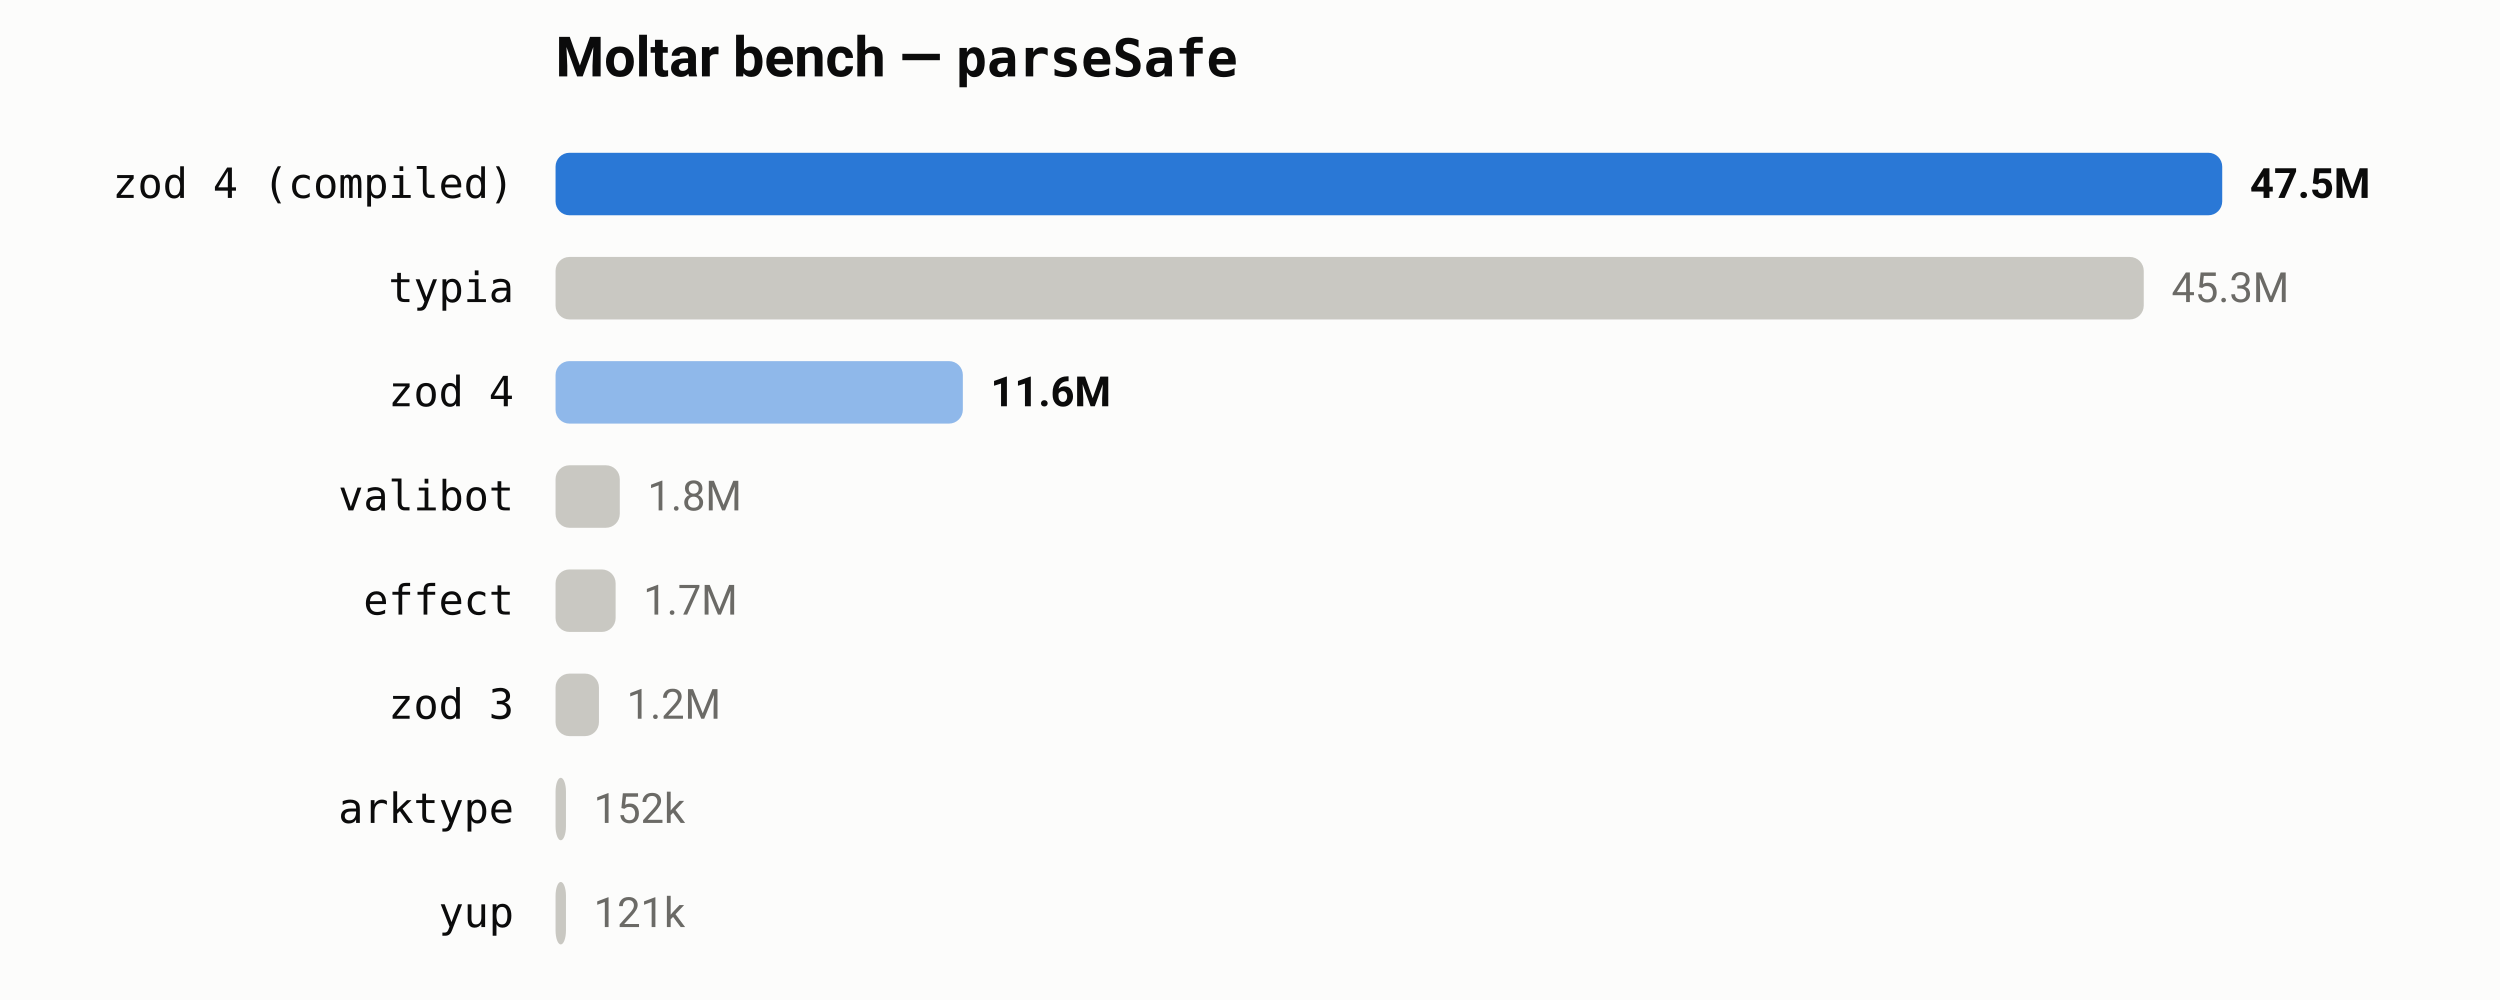
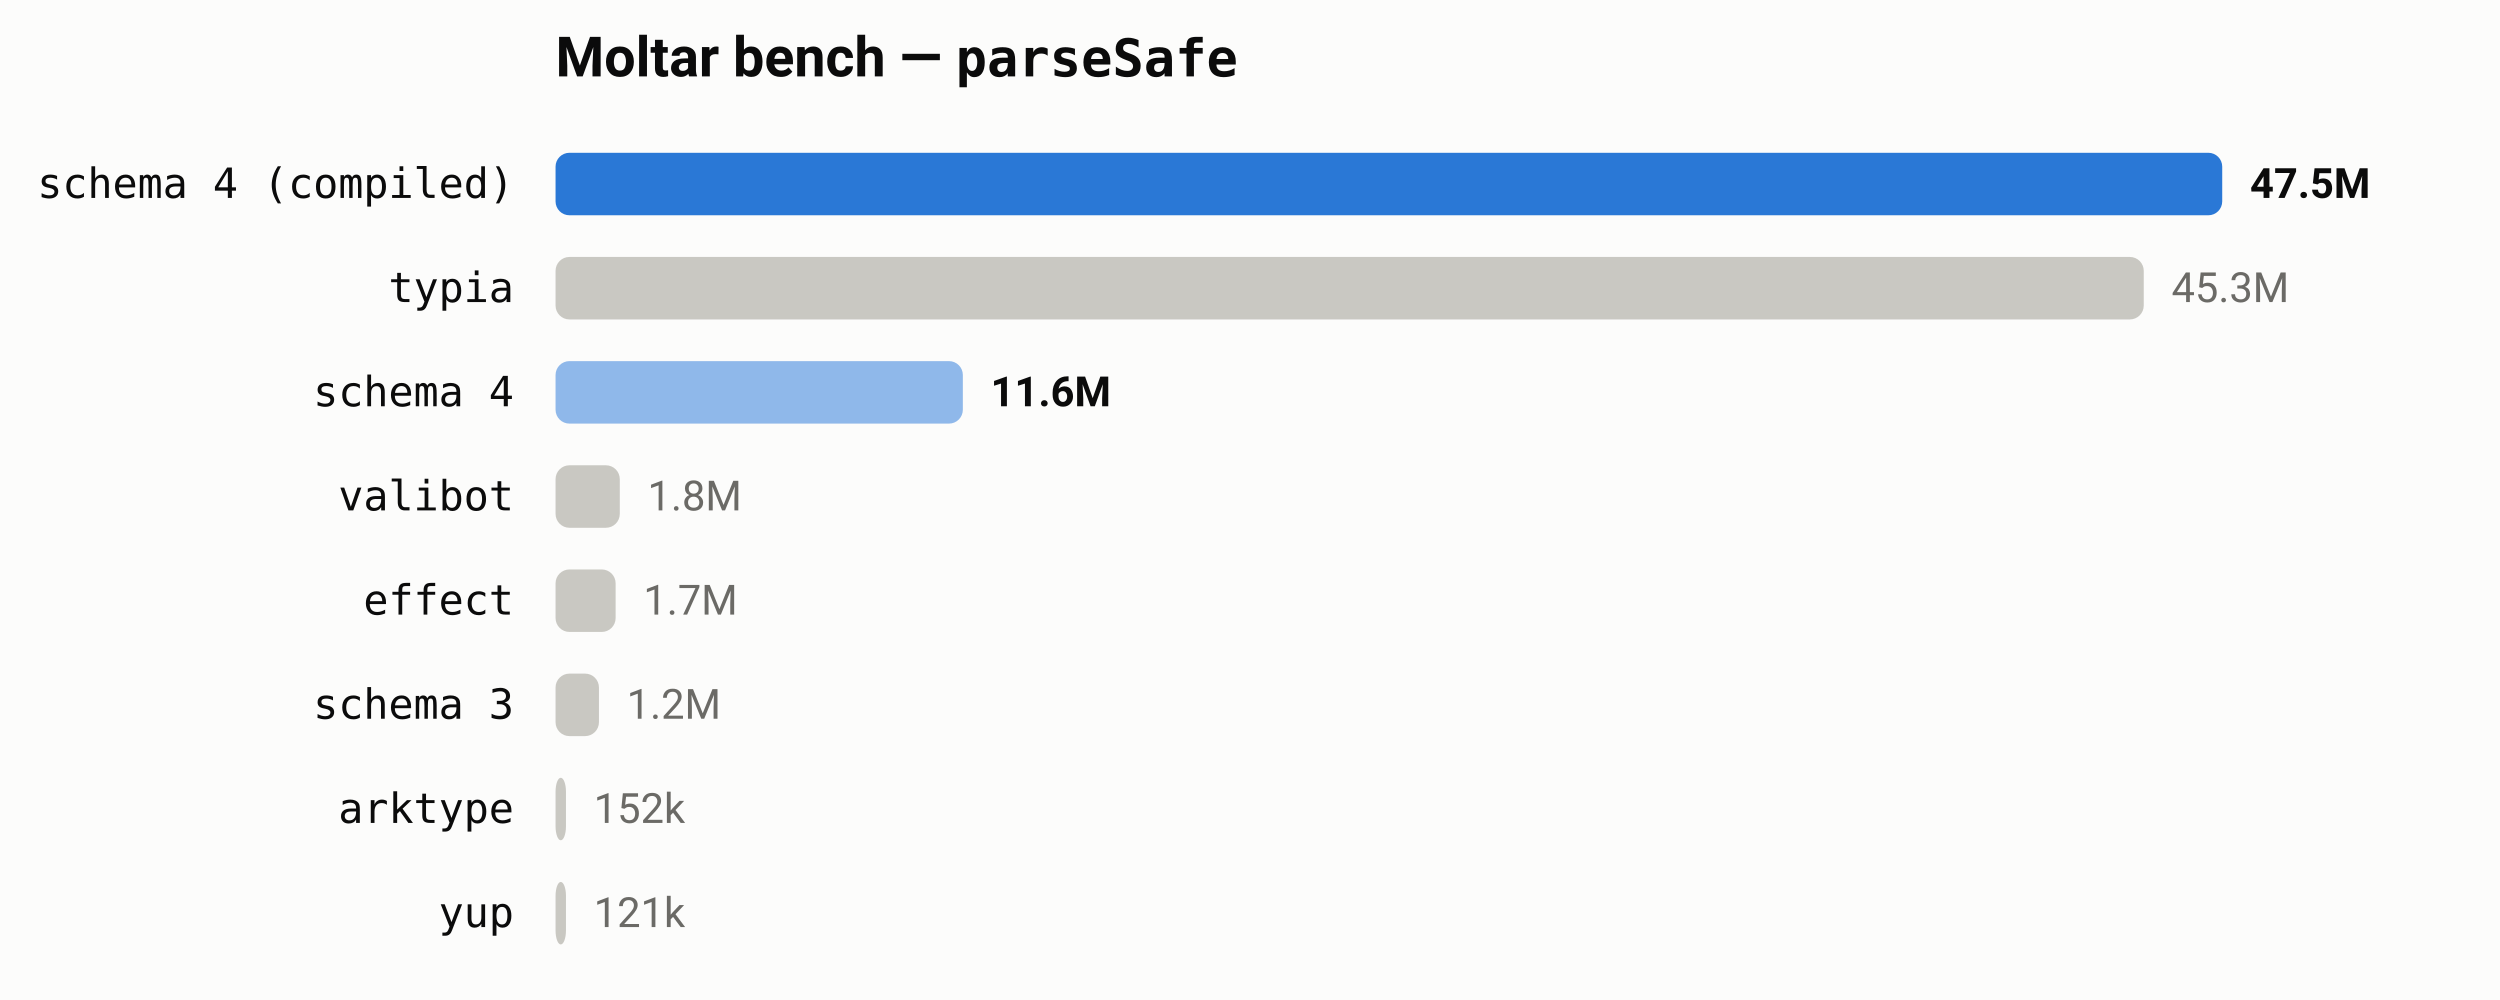
<svg xmlns="http://www.w3.org/2000/svg" width="720" height="288" viewBox="0 0 720 288" font-family="ui-sans-serif, system-ui, -apple-system, Segoe UI, Roboto, sans-serif" font-size="13">
  <rect x="0" y="0" width="720" height="288" fill="#fcfcfb" />
  <text x="160" y="22" fill="#0b0b0b" font-weight="700" font-size="16">Moltar bench — <tspan font-family="ui-monospace, SFMono-Regular, Menlo, monospace" font-size="15">parseSafe</tspan>
  </text>
-   <text x="148" y="57" text-anchor="end" fill="#0b0b0b" font-family="ui-monospace, SFMono-Regular, Menlo, monospace" font-size="12">zod 4 (compiled)</text>
+   <text x="148" y="57" text-anchor="end" fill="#0b0b0b" font-family="ui-monospace, SFMono-Regular, Menlo, monospace" font-size="12">schema 4 (compiled)</text>
  <rect x="160" y="44" width="480.0" height="18" rx="4" fill="#2a78d6" />
  <text x="648.0" y="57" fill="#0b0b0b" font-weight="700" font-size="12">47.5M</text>
  <text x="148" y="87" text-anchor="end" fill="#0b0b0b" font-family="ui-monospace, SFMono-Regular, Menlo, monospace" font-size="12">typia</text>
  <rect x="160" y="74" width="457.4" height="18" rx="4" fill="#c9c8c2" />
  <text x="625.4" y="87" fill="#6b6a66" font-weight="400" font-size="12">45.3M</text>
-   <text x="148" y="117" text-anchor="end" fill="#0b0b0b" font-family="ui-monospace, SFMono-Regular, Menlo, monospace" font-size="12">zod 4</text>
+   <text x="148" y="117" text-anchor="end" fill="#0b0b0b" font-family="ui-monospace, SFMono-Regular, Menlo, monospace" font-size="12">schema 4</text>
  <rect x="160" y="104" width="117.3" height="18" rx="4" fill="#8fb8ea" />
  <text x="285.3" y="117" fill="#0b0b0b" font-weight="700" font-size="12">11.6M</text>
  <text x="148" y="147" text-anchor="end" fill="#0b0b0b" font-family="ui-monospace, SFMono-Regular, Menlo, monospace" font-size="12">valibot</text>
  <rect x="160" y="134" width="18.5" height="18" rx="4" fill="#c9c8c2" />
  <text x="186.5" y="147" fill="#6b6a66" font-weight="400" font-size="12">1.8M</text>
  <text x="148" y="177" text-anchor="end" fill="#0b0b0b" font-family="ui-monospace, SFMono-Regular, Menlo, monospace" font-size="12">effect</text>
  <rect x="160" y="164" width="17.3" height="18" rx="4" fill="#c9c8c2" />
  <text x="185.3" y="177" fill="#6b6a66" font-weight="400" font-size="12">1.7M</text>
-   <text x="148" y="207" text-anchor="end" fill="#0b0b0b" font-family="ui-monospace, SFMono-Regular, Menlo, monospace" font-size="12">zod 3</text>
+   <text x="148" y="207" text-anchor="end" fill="#0b0b0b" font-family="ui-monospace, SFMono-Regular, Menlo, monospace" font-size="12">schema 3</text>
  <rect x="160" y="194" width="12.5" height="18" rx="4" fill="#c9c8c2" />
  <text x="180.5" y="207" fill="#6b6a66" font-weight="400" font-size="12">1.2M</text>
  <text x="148" y="237" text-anchor="end" fill="#0b0b0b" font-family="ui-monospace, SFMono-Regular, Menlo, monospace" font-size="12">arktype</text>
  <rect x="160" y="224" width="3.0" height="18" rx="4" fill="#c9c8c2" />
  <text x="171.0" y="237" fill="#6b6a66" font-weight="400" font-size="12">152k</text>
  <text x="148" y="267" text-anchor="end" fill="#0b0b0b" font-family="ui-monospace, SFMono-Regular, Menlo, monospace" font-size="12">yup</text>
  <rect x="160" y="254" width="3.0" height="18" rx="4" fill="#c9c8c2" />
  <text x="171.0" y="267" fill="#6b6a66" font-weight="400" font-size="12">121k</text>
</svg>
